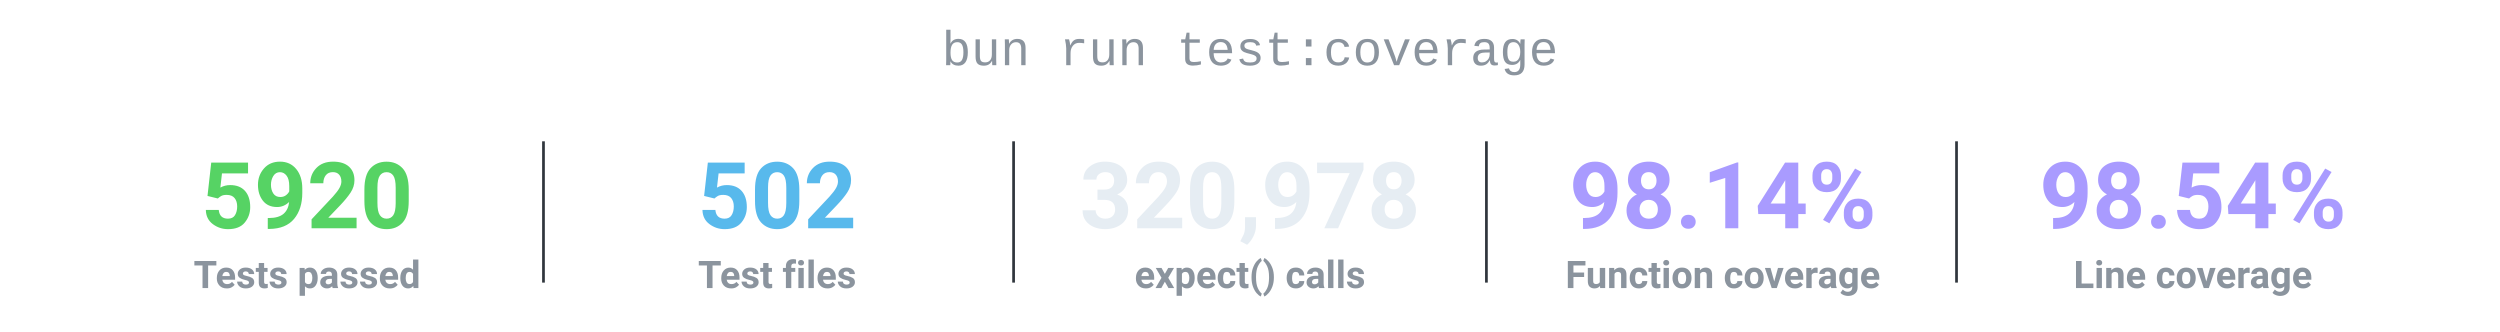
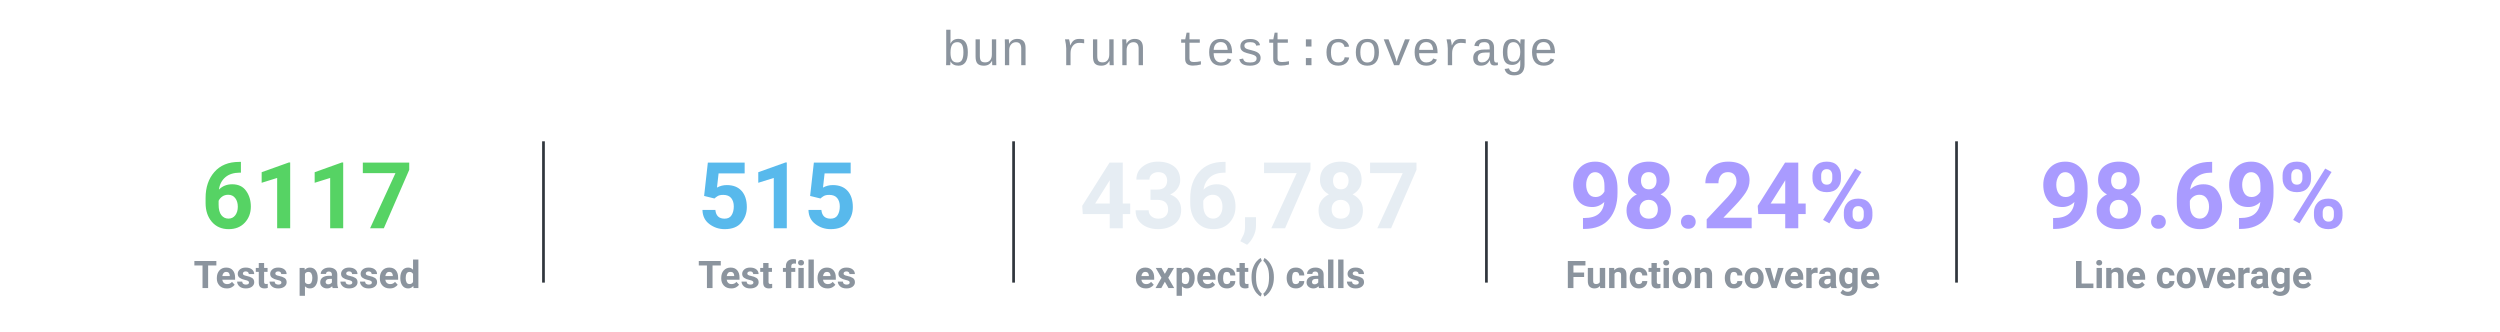
- <svg xmlns="http://www.w3.org/2000/svg" viewBox="0 0 920 122" width="920" height="122" role="img" aria-label="bun run test:coverage — 5920 tests passed, 502 test files, 320,978 expect() calls, 98.14% function coverage, 98.54% line coverage">
+ <svg xmlns="http://www.w3.org/2000/svg" viewBox="0 0 920 122" width="920" height="122" role="img" aria-label="bun run test:coverage — 6117 tests passed, 515 test files, 436,787 expect() calls, 98.24% function coverage, 98.69% line coverage">
  <style>
    .cmd { font-family: ui-monospace, SFMono-Regular, 'SF Mono', Menlo, Consolas, 'Liberation Mono', monospace; font-weight: 500; font-size: 18px; }
    .val { font-family: system-ui, -apple-system, BlinkMacSystemFont, 'Segoe UI', Roboto, sans-serif; font-weight: 700; font-size: 34px; }
    .lbl { font-family: system-ui, -apple-system, BlinkMacSystemFont, 'Segoe UI', Roboto, sans-serif; font-weight: 600; font-size: 14px; }
  </style>
  <text x="460" y="24" text-anchor="middle" class="cmd" fill="#8b949e">bun run test:coverage</text>
  <line x1="200" y1="52" x2="200" y2="104" stroke="#30363d" stroke-width="1" />
  <line x1="373" y1="52" x2="373" y2="104" stroke="#30363d" stroke-width="1" />
  <line x1="547" y1="52" x2="547" y2="104" stroke="#30363d" stroke-width="1" />
  <line x1="720" y1="52" x2="720" y2="104" stroke="#30363d" stroke-width="1" />
-   <text x="113" y="84" text-anchor="middle" class="val" fill="#56d364">5920</text>
+   <text x="113" y="84" text-anchor="middle" class="val" fill="#56d364">6117</text>
  <text x="113" y="106" text-anchor="middle" class="lbl" fill="#8b949e">Tests passed</text>
-   <text x="286" y="84" text-anchor="middle" class="val" fill="#58b9ec">502</text>
+   <text x="286" y="84" text-anchor="middle" class="val" fill="#58b9ec">515</text>
  <text x="286" y="106" text-anchor="middle" class="lbl" fill="#8b949e">Test files</text>
-   <text x="460" y="84" text-anchor="middle" class="val" fill="#e6edf3">320,978</text>
+   <text x="460" y="84" text-anchor="middle" class="val" fill="#e6edf3">436,787</text>
  <text x="460" y="106" text-anchor="middle" class="lbl" fill="#8b949e">expect() calls</text>
-   <text x="634" y="84" text-anchor="middle" class="val" fill="#a99bff">98.14%</text>
+   <text x="634" y="84" text-anchor="middle" class="val" fill="#a99bff">98.24%</text>
  <text x="634" y="106" text-anchor="middle" class="lbl" fill="#8b949e">Function coverage</text>
-   <text x="807" y="84" text-anchor="middle" class="val" fill="#a99bff">98.54%</text>
+   <text x="807" y="84" text-anchor="middle" class="val" fill="#a99bff">98.69%</text>
  <text x="807" y="106" text-anchor="middle" class="lbl" fill="#8b949e">Line coverage</text>
</svg>
